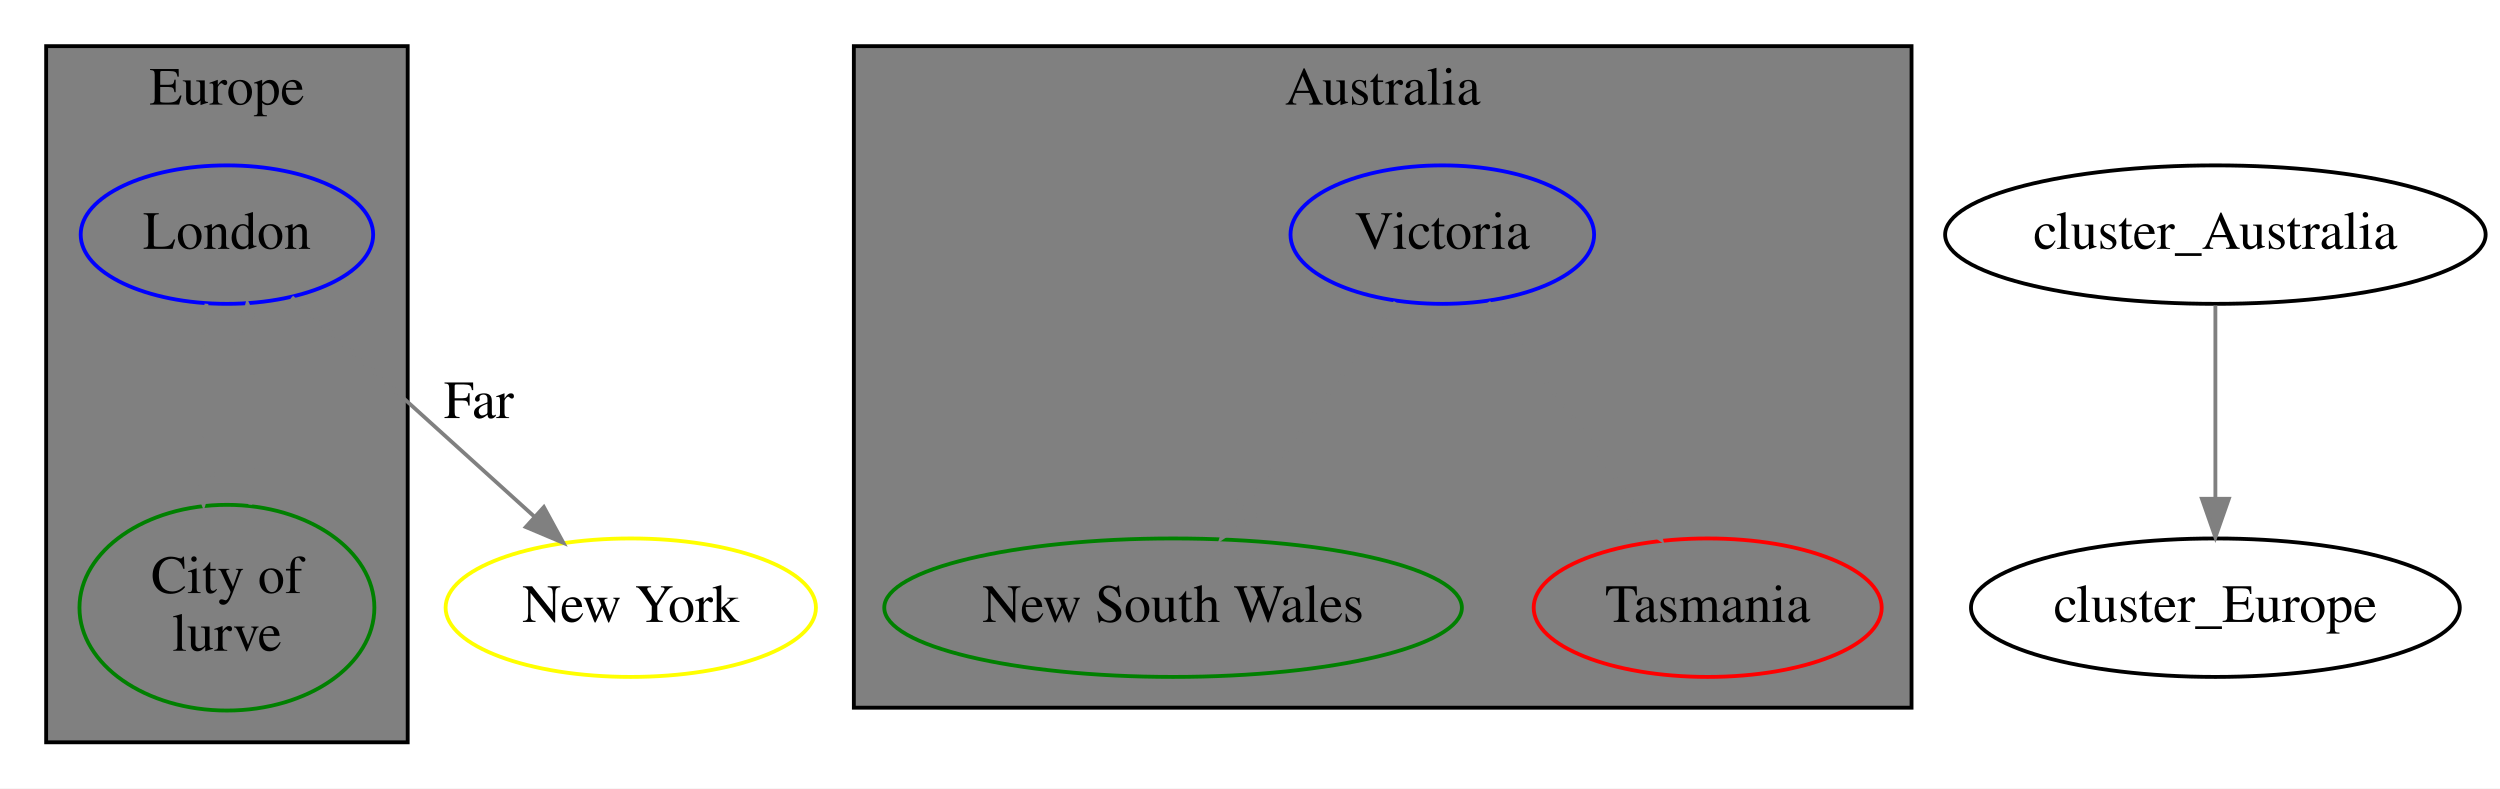
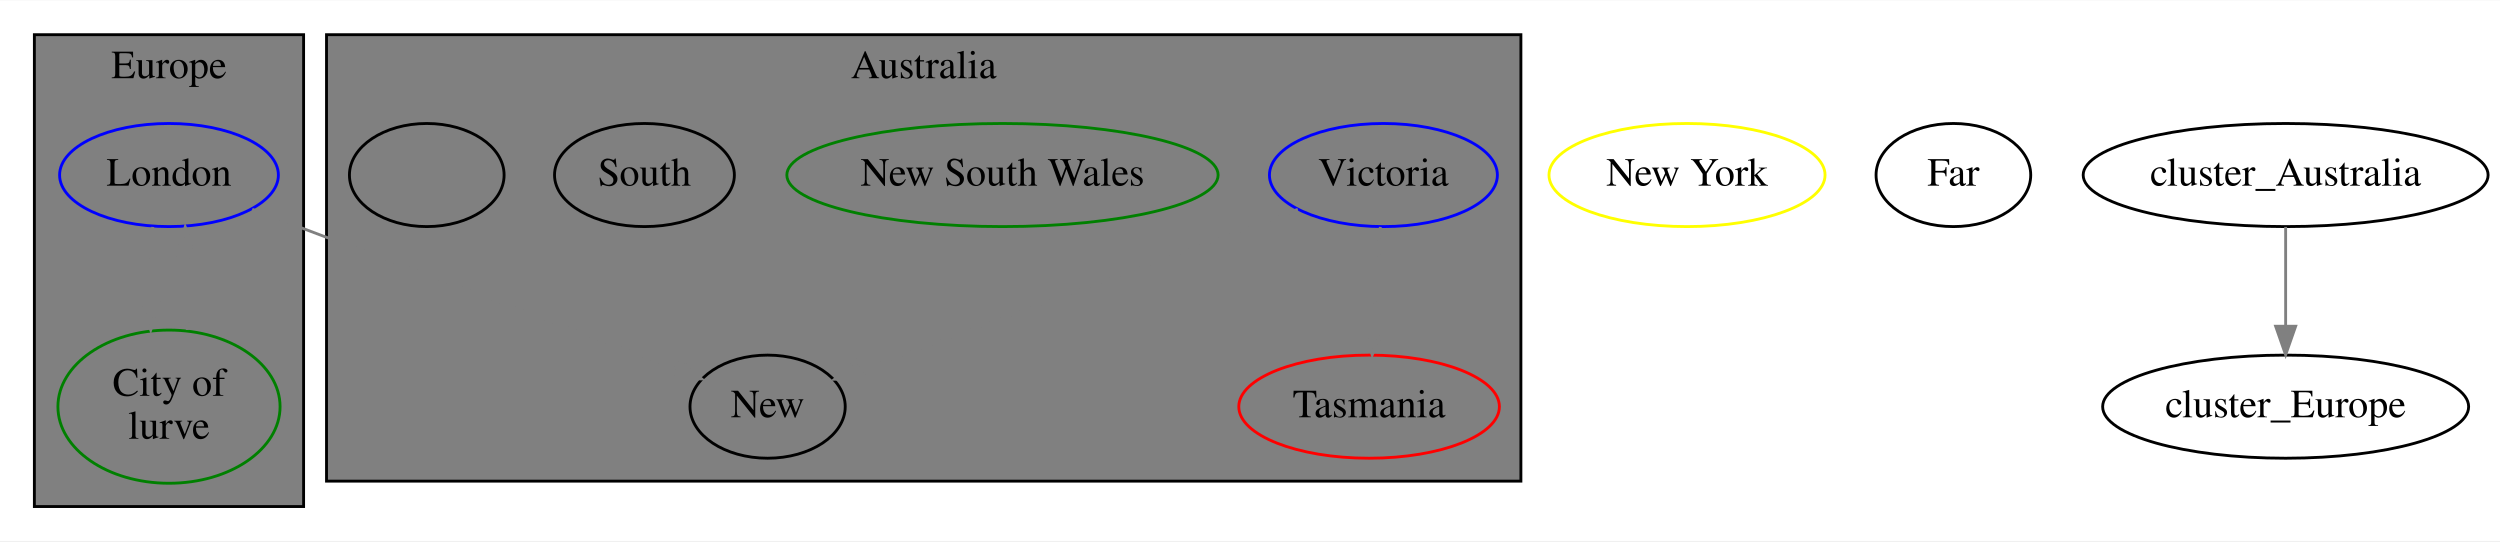
- <svg xmlns="http://www.w3.org/2000/svg" width="650pt" height="205pt" viewBox="0.00 0.00 650.00 205.00">
-   <g id="graph0" class="graph" transform="scale(1 1) rotate(0) translate(4 201)">
-     <polygon fill="white" stroke="none" points="-4,4 -4,-201 646,-201 646,4 -4,4" />
+ <svg xmlns="http://www.w3.org/2000/svg" width="873pt" height="189pt" viewBox="0.00 0.00 872.84 188.74">
+   <g id="graph0" class="graph" transform="scale(1 1) rotate(0) translate(4 184.74)">
+     <polygon fill="white" stroke="none" points="-4,4 -4,-184.74 868.844,-184.74 868.844,4 -4,4" />
    <g id="clust1" class="cluster">
-       <polygon fill="grey" stroke="black" points="8,-8 8,-189 102,-189 102,-8 8,-8" />
-       <text text-anchor="middle" x="55" y="-173.8" font-family="Times,serif" font-size="14.00">Europe</text>
+       <polygon fill="grey" stroke="black" points="8,-8 8,-172.74 102,-172.74 102,-8 8,-8" />
+       <text text-anchor="middle" x="55" y="-157.54" font-family="Times,serif" font-size="14.00">Europe</text>
    </g>
    <g id="clust2" class="cluster">
-       <polygon fill="grey" stroke="black" points="218,-17 218,-189 493,-189 493,-17 218,-17" />
-       <text text-anchor="middle" x="355.5" y="-173.8" font-family="Times,serif" font-size="14.00">Australia</text>
+       <polygon fill="grey" stroke="black" points="110,-16.87 110,-172.74 527,-172.74 527,-16.87 110,-16.87" />
+       <text text-anchor="middle" x="318.5" y="-157.54" font-family="Times,serif" font-size="14.00">Australia</text>
    </g>
    <g id="node1" class="node">
-       <ellipse fill="none" stroke="blue" cx="55" cy="-140" rx="38.021" ry="18" />
-       <text text-anchor="middle" x="55" y="-136.3" font-family="Times,serif" font-size="14.00">London</text>
+       <ellipse fill="none" stroke="blue" cx="55" cy="-123.74" rx="38.194" ry="18" />
+       <text text-anchor="middle" x="55" y="-120.04" font-family="Times,serif" font-size="14.00">London</text>
    </g>
    <g id="node2" class="node">
-       <ellipse fill="none" stroke="green" cx="55" cy="-43" rx="38.338" ry="26.741" />
-       <text text-anchor="middle" x="55" y="-46.8" font-family="Times,serif" font-size="14.00">City of</text>
-       <text text-anchor="middle" x="55" y="-31.8" font-family="Times,serif" font-size="14.00">lurve</text>
+       <ellipse fill="none" stroke="green" cx="55" cy="-42.87" rx="38.782" ry="26.741" />
+       <text text-anchor="middle" x="55" y="-46.67" font-family="Times,serif" font-size="14.00">City of</text>
+       <text text-anchor="middle" x="55" y="-31.67" font-family="Times,serif" font-size="14.00">lurve</text>
    </g>
    <g id="edge1" class="edge">
-       <path fill="none" stroke="grey" d="M49.684,-122.016C48.389,-110.335 47.971,-94.383 48.431,-79.948" />
-       <polygon fill="grey" stroke="grey" points="51.935,-79.944 48.921,-69.787 44.943,-79.606 51.935,-79.944" />
+       <path fill="none" stroke="grey" d="M49.322,-105.626C48.496,-97.99 48.148,-88.688 48.276,-79.645" />
+       <polygon fill="grey" stroke="grey" points="51.774,-79.763 48.623,-69.647 44.778,-79.52 51.774,-79.763" />
+     </g>
+     <g id="node4" class="node">
+       <ellipse fill="none" stroke="black" cx="264" cy="-42.87" rx="27.097" ry="18" />
+       <text text-anchor="middle" x="264" y="-39.17" font-family="Times,serif" font-size="14.00">New</text>
+     </g>
+     <g id="edge3" class="edge">
+       <path fill="none" stroke="grey" d="M84.061,-111.774C122.814,-97.149 191.207,-71.34 231.588,-56.101" />
+       <polygon fill="grey" stroke="grey" points="232.853,-59.365 240.973,-52.56 230.381,-52.816 232.853,-59.365" />
+     </g>
+     <g id="edge2" class="edge">
+       <path fill="none" stroke="grey" d="M61.377,-69.647C61.848,-77.946 61.873,-87.166 61.451,-95.562" />
+       <polygon fill="grey" stroke="grey" points="57.955,-95.388 60.678,-105.626 64.934,-95.924 57.955,-95.388" />
    </g>
    <g id="node3" class="node">
-       <ellipse fill="none" stroke="yellow" cx="160" cy="-43" rx="48.144" ry="18" />
-       <text text-anchor="middle" x="160" y="-39.3" font-family="Times,serif" font-size="14.00">New York</text>
-     </g>
-     <g id="edge3" class="edge">
-       <path fill="none" stroke="grey" d="M71.87,-123.737C88.888,-108.34 115.362,-84.387 134.855,-66.75" />
-       <polygon fill="grey" stroke="grey" points="137.404,-69.164 142.472,-59.859 132.708,-63.973 137.404,-69.164" />
-       <text text-anchor="middle" x="120.5" y="-92.3" font-family="Times,serif" font-size="14.00">Far</text>
-     </g>
-     <g id="edge2" class="edge">
-       <path fill="none" stroke="grey" d="M61.079,-69.787C61.939,-82.757 61.972,-98.479 61.178,-111.659" />
-       <polygon fill="grey" stroke="grey" points="57.657,-111.76 60.316,-122.016 64.633,-112.341 57.657,-111.76" />
-     </g>
-     <g id="node4" class="node">
-       <ellipse fill="none" stroke="blue" cx="371" cy="-140" rx="39.469" ry="18" />
-       <text text-anchor="middle" x="371" y="-136.3" font-family="Times,serif" font-size="14.00">Victoria</text>
+       <ellipse fill="none" stroke="yellow" cx="585" cy="-123.74" rx="48.192" ry="18" />
+       <text text-anchor="middle" x="585" y="-120.04" font-family="Times,serif" font-size="14.00">New York</text>
    </g>
    <g id="node5" class="node">
-       <ellipse fill="none" stroke="green" cx="301" cy="-43" rx="75.09" ry="18" />
-       <text text-anchor="middle" x="301" y="-39.3" font-family="Times,serif" font-size="14.00">New South Wales</text>
+       <ellipse fill="none" stroke="black" cx="678" cy="-123.74" rx="27" ry="18" />
+       <text text-anchor="middle" x="678" y="-120.04" font-family="Times,serif" font-size="14.00">Far</text>
+     </g>
+     <g id="node6" class="node">
+       <ellipse fill="none" stroke="blue" cx="479" cy="-123.74" rx="39.794" ry="18" />
+       <text text-anchor="middle" x="479" y="-120.04" font-family="Times,serif" font-size="14.00">Victoria</text>
    </g>
    <g id="edge4" class="edge">
-       <path fill="none" stroke="grey" d="M358.807,-122.452C347.999,-107.785 332.053,-86.144 319.645,-69.304" />
-       <polygon fill="grey" stroke="grey" points="322.274,-66.972 313.525,-60.998 316.639,-71.125 322.274,-66.972" />
+       <path fill="none" stroke="grey" d="M449.105,-111.774C409.132,-97.11 338.506,-71.202 297.01,-55.979" />
+       <polygon fill="grey" stroke="grey" points="297.967,-52.602 287.373,-52.444 295.556,-59.174 297.967,-52.602" />
    </g>
-     <g id="node6" class="node">
-       <ellipse fill="none" stroke="red" cx="440" cy="-43" rx="45.244" ry="18" />
-       <text text-anchor="middle" x="440" y="-39.3" font-family="Times,serif" font-size="14.00">Tasmania</text>
+     <g id="node8" class="node">
+       <ellipse fill="none" stroke="red" cx="474" cy="-42.87" rx="45.492" ry="18" />
+       <text text-anchor="middle" x="474" y="-39.17" font-family="Times,serif" font-size="14.00">Tasmania</text>
    </g>
    <g id="edge5" class="edge">
-       <path fill="none" stroke="grey" d="M383.019,-122.452C393.738,-107.694 409.585,-85.876 421.847,-68.993" />
-       <polygon fill="grey" stroke="grey" points="424.843,-70.825 427.887,-60.677 419.179,-66.711 424.843,-70.825" />
+       <path fill="none" stroke="grey" d="M477.915,-105.626C477.273,-95.498 476.445,-82.44 475.716,-70.942" />
+       <polygon fill="grey" stroke="grey" points="479.209,-70.709 475.083,-60.95 472.223,-71.152 479.209,-70.709" />
    </g>
    <g id="node7" class="node">
-       <ellipse fill="none" stroke="black" cx="572" cy="-140" rx="70.267" ry="18" />
-       <text text-anchor="middle" x="572" y="-136.3" font-family="Times,serif" font-size="14.00">cluster_Australia</text>
+       <ellipse fill="none" stroke="green" cx="346" cy="-123.74" rx="75.287" ry="18" />
+       <text text-anchor="middle" x="346" y="-120.04" font-family="Times,serif" font-size="14.00">New South Wales</text>
    </g>
-     <g id="node8" class="node">
-       <ellipse fill="none" stroke="black" cx="572" cy="-43" rx="63.541" ry="18" />
-       <text text-anchor="middle" x="572" y="-39.3" font-family="Times,serif" font-size="14.00">cluster_Europe</text>
+     <g id="node9" class="node">
+       <ellipse fill="none" stroke="black" cx="221" cy="-123.74" rx="31.396" ry="18" />
+       <text text-anchor="middle" x="221" y="-120.04" font-family="Times,serif" font-size="14.00">South</text>
+     </g>
+     <g id="node10" class="node">
+       <ellipse fill="none" stroke="black" cx="145" cy="-123.74" rx="27" ry="18" />
+     </g>
+     <g id="node11" class="node">
+       <ellipse fill="none" stroke="black" cx="794" cy="-123.74" rx="70.688" ry="18" />
+       <text text-anchor="middle" x="794" y="-120.04" font-family="Times,serif" font-size="14.00">cluster_Australia</text>
+     </g>
+     <g id="node12" class="node">
+       <ellipse fill="none" stroke="black" cx="794" cy="-42.87" rx="63.889" ry="18" />
+       <text text-anchor="middle" x="794" y="-39.17" font-family="Times,serif" font-size="14.00">cluster_Europe</text>
    </g>
    <g id="edge6" class="edge">
-       <path fill="none" stroke="grey" d="M572,-121.576C572,-107.648 572,-87.861 572,-71.757" />
-       <polygon fill="grey" stroke="grey" points="575.5,-71.314 572,-61.314 568.5,-71.314 575.5,-71.314" />
+       <path fill="none" stroke="grey" d="M794,-105.626C794,-95.601 794,-82.706 794,-71.295" />
+       <polygon fill="grey" stroke="grey" points="797.5,-70.95 794,-60.95 790.5,-70.95 797.5,-70.95" />
    </g>
  </g>
</svg>
